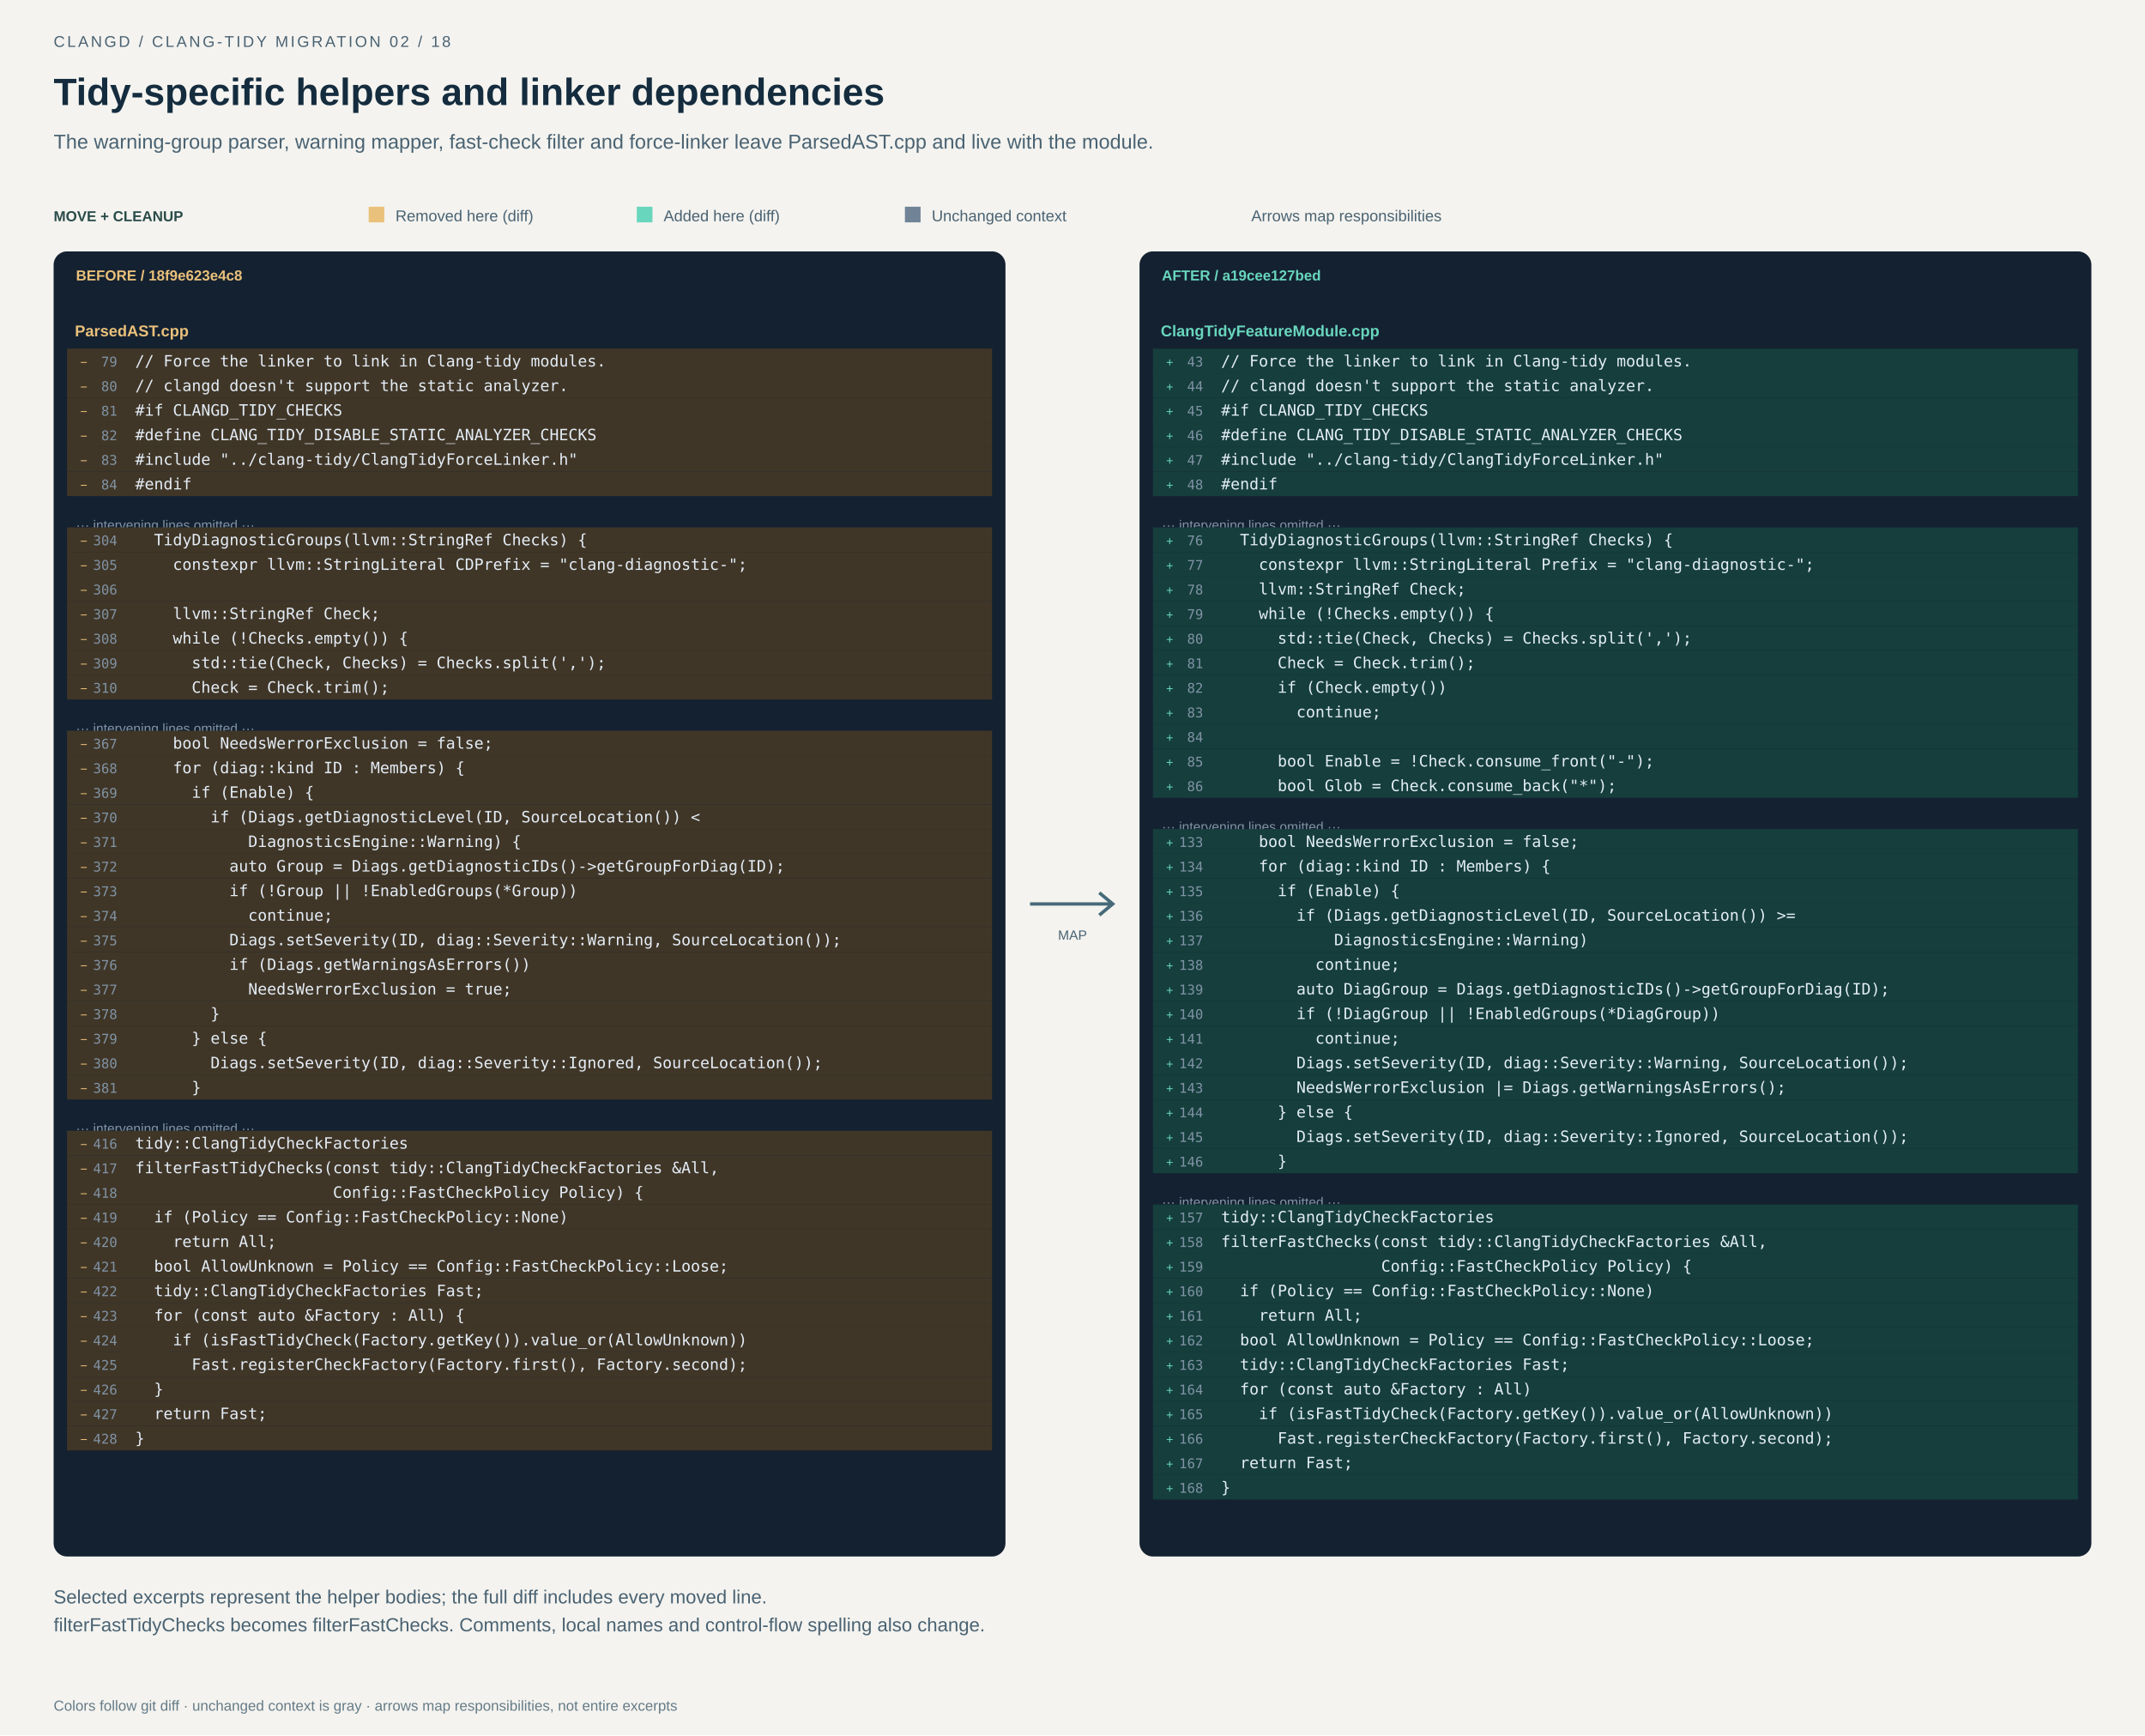
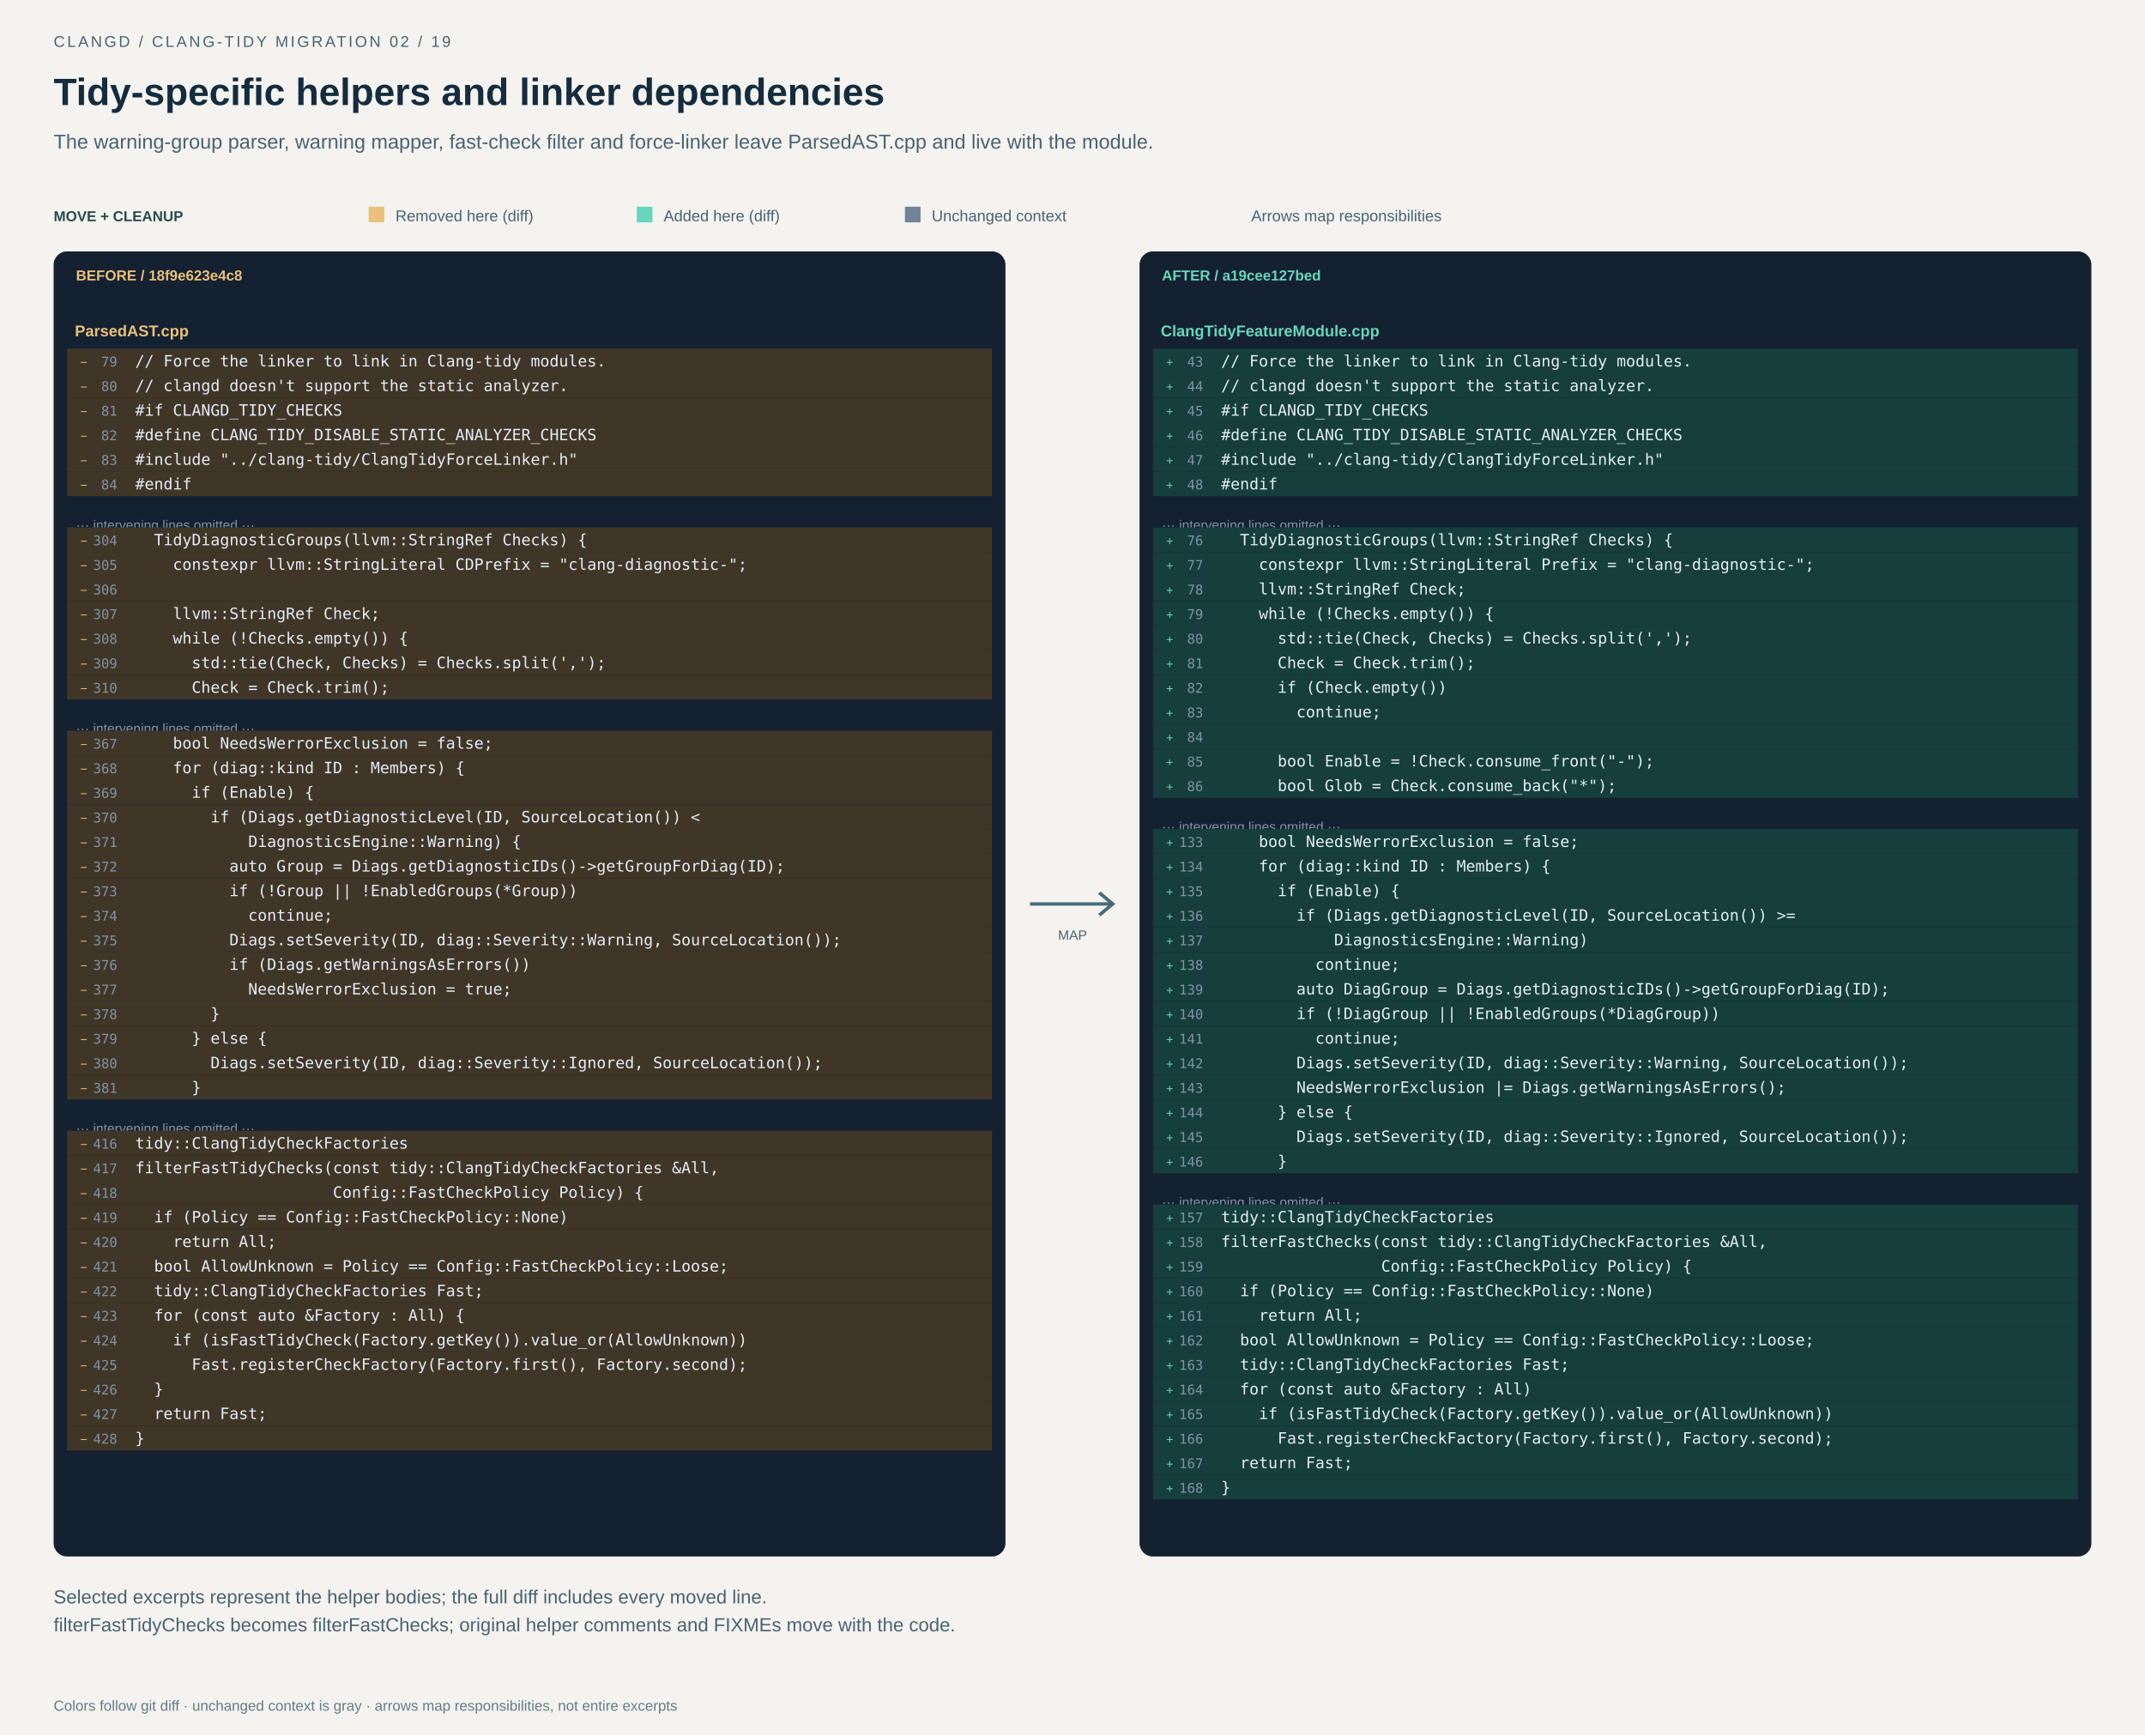
<svg xmlns="http://www.w3.org/2000/svg" width="1920" height="1553" viewBox="0 0 1920 1553">
  <rect width="1920" height="1553" fill="#f4f3ef" />
-   <text x="48" y="42" font-family="Arial,Helvetica,sans-serif" font-size="16" fill="#496272" letter-spacing="2" style="font-size:14px">CLANGD / CLANG-TIDY MIGRATION     02 / 18</text>
+   <text x="48" y="42" font-family="Arial,Helvetica,sans-serif" font-size="16" fill="#496272" letter-spacing="2" style="font-size:14px">CLANGD / CLANG-TIDY MIGRATION     02 / 19</text>
  <text x="48" y="94" font-family="Arial,Helvetica,sans-serif" font-size="16" fill="#496272" font-weight="700" style="fill:#142c3e;font-size:34px">Tidy-specific helpers and linker dependencies</text>
  <text x="48" y="133" font-family="Arial,Helvetica,sans-serif" font-size="16" fill="#496272" style="font-size:18px">The warning-group parser, warning mapper, fast-check filter and force-linker leave ParsedAST.cpp and live with the module.</text>
  <text x="48" y="198" font-family="Arial,Helvetica,sans-serif" font-size="16" fill="#496272" font-weight="700" style="fill:#294b48;font-size:13px">MOVE + CLEANUP</text>
  <rect x="330" y="185" width="14" height="14" fill="#eac17a" />
  <text x="354" y="198" font-family="Arial,Helvetica,sans-serif" font-size="16" fill="#496272" style="font-size:14px">Removed here (diff)</text>
  <rect x="570" y="185" width="14" height="14" fill="#68d6bd" />
  <text x="594" y="198" font-family="Arial,Helvetica,sans-serif" font-size="16" fill="#496272" style="font-size:14px">Added here (diff)</text>
  <rect x="810" y="185" width="14" height="14" fill="#718397" />
  <text x="834" y="198" font-family="Arial,Helvetica,sans-serif" font-size="16" fill="#496272" style="font-size:14px">Unchanged context</text>
  <text x="1120" y="198" font-family="Arial,Helvetica,sans-serif" font-size="16" fill="#496272" style="font-size:14px">Arrows map responsibilities</text>
  <rect x="48" y="225" width="852" height="1168" rx="12" fill="#142131" />
  <text x="68" y="251" font-family="Arial,Helvetica,sans-serif" font-size="16" fill="#496272" style="fill:#eac17a;font-size:13px" font-weight="700">BEFORE / 18f9e623e4c8</text>
  <a href="https://github.com/ArcsinX/llvm-project/blob/18f9e623e4c891ba31ff817c07197707ac9bc593/clang-tools-extra/clangd/ParsedAST.cpp#L79">
    <text x="67" y="301" font-family="Arial,Helvetica,sans-serif" font-size="16" fill="#496272" font-weight="600" style="fill:#eac17a;font-size:14px">ParsedAST.cpp</text>
  </a>
  <rect x="60" y="312" width="828" height="22" fill="#403627" />
  <text x="75" y="328" font-family="Arial,Helvetica,sans-serif" font-size="16" fill="#496272" text-anchor="middle" style="fill:#eac17a;font-size:11px">−</text>
  <text x="105" y="328" text-anchor="end" font-family="Menlo,Consolas,monospace" font-size="12" fill="#8093a5">79</text>
  <text x="121" y="328" xml:space="preserve" font-family="Menlo,Consolas,monospace" font-size="14" fill="#e4edf7">// Force the linker to link in Clang-tidy modules.</text>
  <rect x="60" y="334" width="828" height="22" fill="#403627" />
  <text x="75" y="350" font-family="Arial,Helvetica,sans-serif" font-size="16" fill="#496272" text-anchor="middle" style="fill:#eac17a;font-size:11px">−</text>
  <text x="105" y="350" text-anchor="end" font-family="Menlo,Consolas,monospace" font-size="12" fill="#8093a5">80</text>
  <text x="121" y="350" xml:space="preserve" font-family="Menlo,Consolas,monospace" font-size="14" fill="#e4edf7">// clangd doesn't support the static analyzer.</text>
  <rect x="60" y="356" width="828" height="22" fill="#403627" />
  <text x="75" y="372" font-family="Arial,Helvetica,sans-serif" font-size="16" fill="#496272" text-anchor="middle" style="fill:#eac17a;font-size:11px">−</text>
  <text x="105" y="372" text-anchor="end" font-family="Menlo,Consolas,monospace" font-size="12" fill="#8093a5">81</text>
  <text x="121" y="372" xml:space="preserve" font-family="Menlo,Consolas,monospace" font-size="14" fill="#e4edf7">#if CLANGD_TIDY_CHECKS</text>
  <rect x="60" y="378" width="828" height="22" fill="#403627" />
  <text x="75" y="394" font-family="Arial,Helvetica,sans-serif" font-size="16" fill="#496272" text-anchor="middle" style="fill:#eac17a;font-size:11px">−</text>
  <text x="105" y="394" text-anchor="end" font-family="Menlo,Consolas,monospace" font-size="12" fill="#8093a5">82</text>
  <text x="121" y="394" xml:space="preserve" font-family="Menlo,Consolas,monospace" font-size="14" fill="#e4edf7">#define CLANG_TIDY_DISABLE_STATIC_ANALYZER_CHECKS</text>
  <rect x="60" y="400" width="828" height="22" fill="#403627" />
  <text x="75" y="416" font-family="Arial,Helvetica,sans-serif" font-size="16" fill="#496272" text-anchor="middle" style="fill:#eac17a;font-size:11px">−</text>
  <text x="105" y="416" text-anchor="end" font-family="Menlo,Consolas,monospace" font-size="12" fill="#8093a5">83</text>
  <text x="121" y="416" xml:space="preserve" font-family="Menlo,Consolas,monospace" font-size="14" fill="#e4edf7">#include "../clang-tidy/ClangTidyForceLinker.h"</text>
  <rect x="60" y="422" width="828" height="22" fill="#403627" />
  <text x="75" y="438" font-family="Arial,Helvetica,sans-serif" font-size="16" fill="#496272" text-anchor="middle" style="fill:#eac17a;font-size:11px">−</text>
  <text x="105" y="438" text-anchor="end" font-family="Menlo,Consolas,monospace" font-size="12" fill="#8093a5">84</text>
  <text x="121" y="438" xml:space="preserve" font-family="Menlo,Consolas,monospace" font-size="14" fill="#e4edf7">#endif</text>
  <text x="68" y="474" font-family="Arial,Helvetica,sans-serif" font-size="16" fill="#496272" style="fill:#8093a5;font-size:12px">··· intervening lines omitted ···</text>
  <rect x="60" y="472" width="828" height="22" fill="#403627" />
  <text x="75" y="488" font-family="Arial,Helvetica,sans-serif" font-size="16" fill="#496272" text-anchor="middle" style="fill:#eac17a;font-size:11px">−</text>
  <text x="105" y="488" text-anchor="end" font-family="Menlo,Consolas,monospace" font-size="12" fill="#8093a5">304</text>
  <text x="121" y="488" xml:space="preserve" font-family="Menlo,Consolas,monospace" font-size="14" fill="#e4edf7">  TidyDiagnosticGroups(llvm::StringRef Checks) {</text>
  <rect x="60" y="494" width="828" height="22" fill="#403627" />
  <text x="75" y="510" font-family="Arial,Helvetica,sans-serif" font-size="16" fill="#496272" text-anchor="middle" style="fill:#eac17a;font-size:11px">−</text>
  <text x="105" y="510" text-anchor="end" font-family="Menlo,Consolas,monospace" font-size="12" fill="#8093a5">305</text>
  <text x="121" y="510" xml:space="preserve" font-family="Menlo,Consolas,monospace" font-size="14" fill="#e4edf7">    constexpr llvm::StringLiteral CDPrefix = "clang-diagnostic-";</text>
  <rect x="60" y="516" width="828" height="22" fill="#403627" />
  <text x="75" y="532" font-family="Arial,Helvetica,sans-serif" font-size="16" fill="#496272" text-anchor="middle" style="fill:#eac17a;font-size:11px">−</text>
  <text x="105" y="532" text-anchor="end" font-family="Menlo,Consolas,monospace" font-size="12" fill="#8093a5">306</text>
  <text x="121" y="532" xml:space="preserve" font-family="Menlo,Consolas,monospace" font-size="14" fill="#e4edf7" />
  <rect x="60" y="538" width="828" height="22" fill="#403627" />
  <text x="75" y="554" font-family="Arial,Helvetica,sans-serif" font-size="16" fill="#496272" text-anchor="middle" style="fill:#eac17a;font-size:11px">−</text>
  <text x="105" y="554" text-anchor="end" font-family="Menlo,Consolas,monospace" font-size="12" fill="#8093a5">307</text>
  <text x="121" y="554" xml:space="preserve" font-family="Menlo,Consolas,monospace" font-size="14" fill="#e4edf7">    llvm::StringRef Check;</text>
  <rect x="60" y="560" width="828" height="22" fill="#403627" />
  <text x="75" y="576" font-family="Arial,Helvetica,sans-serif" font-size="16" fill="#496272" text-anchor="middle" style="fill:#eac17a;font-size:11px">−</text>
  <text x="105" y="576" text-anchor="end" font-family="Menlo,Consolas,monospace" font-size="12" fill="#8093a5">308</text>
  <text x="121" y="576" xml:space="preserve" font-family="Menlo,Consolas,monospace" font-size="14" fill="#e4edf7">    while (!Checks.empty()) {</text>
  <rect x="60" y="582" width="828" height="22" fill="#403627" />
  <text x="75" y="598" font-family="Arial,Helvetica,sans-serif" font-size="16" fill="#496272" text-anchor="middle" style="fill:#eac17a;font-size:11px">−</text>
  <text x="105" y="598" text-anchor="end" font-family="Menlo,Consolas,monospace" font-size="12" fill="#8093a5">309</text>
  <text x="121" y="598" xml:space="preserve" font-family="Menlo,Consolas,monospace" font-size="14" fill="#e4edf7">      std::tie(Check, Checks) = Checks.split(',');</text>
  <rect x="60" y="604" width="828" height="22" fill="#403627" />
  <text x="75" y="620" font-family="Arial,Helvetica,sans-serif" font-size="16" fill="#496272" text-anchor="middle" style="fill:#eac17a;font-size:11px">−</text>
  <text x="105" y="620" text-anchor="end" font-family="Menlo,Consolas,monospace" font-size="12" fill="#8093a5">310</text>
  <text x="121" y="620" xml:space="preserve" font-family="Menlo,Consolas,monospace" font-size="14" fill="#e4edf7">      Check = Check.trim();</text>
  <text x="68" y="656" font-family="Arial,Helvetica,sans-serif" font-size="16" fill="#496272" style="fill:#8093a5;font-size:12px">··· intervening lines omitted ···</text>
  <rect x="60" y="654" width="828" height="22" fill="#403627" />
  <text x="75" y="670" font-family="Arial,Helvetica,sans-serif" font-size="16" fill="#496272" text-anchor="middle" style="fill:#eac17a;font-size:11px">−</text>
  <text x="105" y="670" text-anchor="end" font-family="Menlo,Consolas,monospace" font-size="12" fill="#8093a5">367</text>
  <text x="121" y="670" xml:space="preserve" font-family="Menlo,Consolas,monospace" font-size="14" fill="#e4edf7">    bool NeedsWerrorExclusion = false;</text>
  <rect x="60" y="676" width="828" height="22" fill="#403627" />
  <text x="75" y="692" font-family="Arial,Helvetica,sans-serif" font-size="16" fill="#496272" text-anchor="middle" style="fill:#eac17a;font-size:11px">−</text>
  <text x="105" y="692" text-anchor="end" font-family="Menlo,Consolas,monospace" font-size="12" fill="#8093a5">368</text>
  <text x="121" y="692" xml:space="preserve" font-family="Menlo,Consolas,monospace" font-size="14" fill="#e4edf7">    for (diag::kind ID : Members) {</text>
  <rect x="60" y="698" width="828" height="22" fill="#403627" />
  <text x="75" y="714" font-family="Arial,Helvetica,sans-serif" font-size="16" fill="#496272" text-anchor="middle" style="fill:#eac17a;font-size:11px">−</text>
  <text x="105" y="714" text-anchor="end" font-family="Menlo,Consolas,monospace" font-size="12" fill="#8093a5">369</text>
  <text x="121" y="714" xml:space="preserve" font-family="Menlo,Consolas,monospace" font-size="14" fill="#e4edf7">      if (Enable) {</text>
  <rect x="60" y="720" width="828" height="22" fill="#403627" />
  <text x="75" y="736" font-family="Arial,Helvetica,sans-serif" font-size="16" fill="#496272" text-anchor="middle" style="fill:#eac17a;font-size:11px">−</text>
  <text x="105" y="736" text-anchor="end" font-family="Menlo,Consolas,monospace" font-size="12" fill="#8093a5">370</text>
  <text x="121" y="736" xml:space="preserve" font-family="Menlo,Consolas,monospace" font-size="14" fill="#e4edf7">        if (Diags.getDiagnosticLevel(ID, SourceLocation()) &lt;</text>
  <rect x="60" y="742" width="828" height="22" fill="#403627" />
  <text x="75" y="758" font-family="Arial,Helvetica,sans-serif" font-size="16" fill="#496272" text-anchor="middle" style="fill:#eac17a;font-size:11px">−</text>
  <text x="105" y="758" text-anchor="end" font-family="Menlo,Consolas,monospace" font-size="12" fill="#8093a5">371</text>
  <text x="121" y="758" xml:space="preserve" font-family="Menlo,Consolas,monospace" font-size="14" fill="#e4edf7">            DiagnosticsEngine::Warning) {</text>
  <rect x="60" y="764" width="828" height="22" fill="#403627" />
  <text x="75" y="780" font-family="Arial,Helvetica,sans-serif" font-size="16" fill="#496272" text-anchor="middle" style="fill:#eac17a;font-size:11px">−</text>
  <text x="105" y="780" text-anchor="end" font-family="Menlo,Consolas,monospace" font-size="12" fill="#8093a5">372</text>
  <text x="121" y="780" xml:space="preserve" font-family="Menlo,Consolas,monospace" font-size="14" fill="#e4edf7">          auto Group = Diags.getDiagnosticIDs()-&gt;getGroupForDiag(ID);</text>
  <rect x="60" y="786" width="828" height="22" fill="#403627" />
  <text x="75" y="802" font-family="Arial,Helvetica,sans-serif" font-size="16" fill="#496272" text-anchor="middle" style="fill:#eac17a;font-size:11px">−</text>
  <text x="105" y="802" text-anchor="end" font-family="Menlo,Consolas,monospace" font-size="12" fill="#8093a5">373</text>
  <text x="121" y="802" xml:space="preserve" font-family="Menlo,Consolas,monospace" font-size="14" fill="#e4edf7">          if (!Group || !EnabledGroups(*Group))</text>
  <rect x="60" y="808" width="828" height="22" fill="#403627" />
  <text x="75" y="824" font-family="Arial,Helvetica,sans-serif" font-size="16" fill="#496272" text-anchor="middle" style="fill:#eac17a;font-size:11px">−</text>
  <text x="105" y="824" text-anchor="end" font-family="Menlo,Consolas,monospace" font-size="12" fill="#8093a5">374</text>
  <text x="121" y="824" xml:space="preserve" font-family="Menlo,Consolas,monospace" font-size="14" fill="#e4edf7">            continue;</text>
  <rect x="60" y="830" width="828" height="22" fill="#403627" />
  <text x="75" y="846" font-family="Arial,Helvetica,sans-serif" font-size="16" fill="#496272" text-anchor="middle" style="fill:#eac17a;font-size:11px">−</text>
  <text x="105" y="846" text-anchor="end" font-family="Menlo,Consolas,monospace" font-size="12" fill="#8093a5">375</text>
  <text x="121" y="846" xml:space="preserve" font-family="Menlo,Consolas,monospace" font-size="14" fill="#e4edf7">          Diags.setSeverity(ID, diag::Severity::Warning, SourceLocation());</text>
  <rect x="60" y="852" width="828" height="22" fill="#403627" />
  <text x="75" y="868" font-family="Arial,Helvetica,sans-serif" font-size="16" fill="#496272" text-anchor="middle" style="fill:#eac17a;font-size:11px">−</text>
  <text x="105" y="868" text-anchor="end" font-family="Menlo,Consolas,monospace" font-size="12" fill="#8093a5">376</text>
  <text x="121" y="868" xml:space="preserve" font-family="Menlo,Consolas,monospace" font-size="14" fill="#e4edf7">          if (Diags.getWarningsAsErrors())</text>
  <rect x="60" y="874" width="828" height="22" fill="#403627" />
  <text x="75" y="890" font-family="Arial,Helvetica,sans-serif" font-size="16" fill="#496272" text-anchor="middle" style="fill:#eac17a;font-size:11px">−</text>
  <text x="105" y="890" text-anchor="end" font-family="Menlo,Consolas,monospace" font-size="12" fill="#8093a5">377</text>
  <text x="121" y="890" xml:space="preserve" font-family="Menlo,Consolas,monospace" font-size="14" fill="#e4edf7">            NeedsWerrorExclusion = true;</text>
  <rect x="60" y="896" width="828" height="22" fill="#403627" />
  <text x="75" y="912" font-family="Arial,Helvetica,sans-serif" font-size="16" fill="#496272" text-anchor="middle" style="fill:#eac17a;font-size:11px">−</text>
  <text x="105" y="912" text-anchor="end" font-family="Menlo,Consolas,monospace" font-size="12" fill="#8093a5">378</text>
  <text x="121" y="912" xml:space="preserve" font-family="Menlo,Consolas,monospace" font-size="14" fill="#e4edf7">        }</text>
  <rect x="60" y="918" width="828" height="22" fill="#403627" />
  <text x="75" y="934" font-family="Arial,Helvetica,sans-serif" font-size="16" fill="#496272" text-anchor="middle" style="fill:#eac17a;font-size:11px">−</text>
  <text x="105" y="934" text-anchor="end" font-family="Menlo,Consolas,monospace" font-size="12" fill="#8093a5">379</text>
  <text x="121" y="934" xml:space="preserve" font-family="Menlo,Consolas,monospace" font-size="14" fill="#e4edf7">      } else {</text>
  <rect x="60" y="940" width="828" height="22" fill="#403627" />
  <text x="75" y="956" font-family="Arial,Helvetica,sans-serif" font-size="16" fill="#496272" text-anchor="middle" style="fill:#eac17a;font-size:11px">−</text>
  <text x="105" y="956" text-anchor="end" font-family="Menlo,Consolas,monospace" font-size="12" fill="#8093a5">380</text>
  <text x="121" y="956" xml:space="preserve" font-family="Menlo,Consolas,monospace" font-size="14" fill="#e4edf7">        Diags.setSeverity(ID, diag::Severity::Ignored, SourceLocation());</text>
  <rect x="60" y="962" width="828" height="22" fill="#403627" />
  <text x="75" y="978" font-family="Arial,Helvetica,sans-serif" font-size="16" fill="#496272" text-anchor="middle" style="fill:#eac17a;font-size:11px">−</text>
  <text x="105" y="978" text-anchor="end" font-family="Menlo,Consolas,monospace" font-size="12" fill="#8093a5">381</text>
  <text x="121" y="978" xml:space="preserve" font-family="Menlo,Consolas,monospace" font-size="14" fill="#e4edf7">      }</text>
  <text x="68" y="1014" font-family="Arial,Helvetica,sans-serif" font-size="16" fill="#496272" style="fill:#8093a5;font-size:12px">··· intervening lines omitted ···</text>
  <rect x="60" y="1012" width="828" height="22" fill="#403627" />
  <text x="75" y="1028" font-family="Arial,Helvetica,sans-serif" font-size="16" fill="#496272" text-anchor="middle" style="fill:#eac17a;font-size:11px">−</text>
  <text x="105" y="1028" text-anchor="end" font-family="Menlo,Consolas,monospace" font-size="12" fill="#8093a5">416</text>
  <text x="121" y="1028" xml:space="preserve" font-family="Menlo,Consolas,monospace" font-size="14" fill="#e4edf7">tidy::ClangTidyCheckFactories</text>
  <rect x="60" y="1034" width="828" height="22" fill="#403627" />
  <text x="75" y="1050" font-family="Arial,Helvetica,sans-serif" font-size="16" fill="#496272" text-anchor="middle" style="fill:#eac17a;font-size:11px">−</text>
  <text x="105" y="1050" text-anchor="end" font-family="Menlo,Consolas,monospace" font-size="12" fill="#8093a5">417</text>
  <text x="121" y="1050" xml:space="preserve" font-family="Menlo,Consolas,monospace" font-size="14" fill="#e4edf7">filterFastTidyChecks(const tidy::ClangTidyCheckFactories &amp;All,</text>
  <rect x="60" y="1056" width="828" height="22" fill="#403627" />
  <text x="75" y="1072" font-family="Arial,Helvetica,sans-serif" font-size="16" fill="#496272" text-anchor="middle" style="fill:#eac17a;font-size:11px">−</text>
  <text x="105" y="1072" text-anchor="end" font-family="Menlo,Consolas,monospace" font-size="12" fill="#8093a5">418</text>
  <text x="121" y="1072" xml:space="preserve" font-family="Menlo,Consolas,monospace" font-size="14" fill="#e4edf7">                     Config::FastCheckPolicy Policy) {</text>
  <rect x="60" y="1078" width="828" height="22" fill="#403627" />
  <text x="75" y="1094" font-family="Arial,Helvetica,sans-serif" font-size="16" fill="#496272" text-anchor="middle" style="fill:#eac17a;font-size:11px">−</text>
  <text x="105" y="1094" text-anchor="end" font-family="Menlo,Consolas,monospace" font-size="12" fill="#8093a5">419</text>
  <text x="121" y="1094" xml:space="preserve" font-family="Menlo,Consolas,monospace" font-size="14" fill="#e4edf7">  if (Policy == Config::FastCheckPolicy::None)</text>
  <rect x="60" y="1100" width="828" height="22" fill="#403627" />
  <text x="75" y="1116" font-family="Arial,Helvetica,sans-serif" font-size="16" fill="#496272" text-anchor="middle" style="fill:#eac17a;font-size:11px">−</text>
  <text x="105" y="1116" text-anchor="end" font-family="Menlo,Consolas,monospace" font-size="12" fill="#8093a5">420</text>
  <text x="121" y="1116" xml:space="preserve" font-family="Menlo,Consolas,monospace" font-size="14" fill="#e4edf7">    return All;</text>
  <rect x="60" y="1122" width="828" height="22" fill="#403627" />
  <text x="75" y="1138" font-family="Arial,Helvetica,sans-serif" font-size="16" fill="#496272" text-anchor="middle" style="fill:#eac17a;font-size:11px">−</text>
  <text x="105" y="1138" text-anchor="end" font-family="Menlo,Consolas,monospace" font-size="12" fill="#8093a5">421</text>
  <text x="121" y="1138" xml:space="preserve" font-family="Menlo,Consolas,monospace" font-size="14" fill="#e4edf7">  bool AllowUnknown = Policy == Config::FastCheckPolicy::Loose;</text>
  <rect x="60" y="1144" width="828" height="22" fill="#403627" />
  <text x="75" y="1160" font-family="Arial,Helvetica,sans-serif" font-size="16" fill="#496272" text-anchor="middle" style="fill:#eac17a;font-size:11px">−</text>
  <text x="105" y="1160" text-anchor="end" font-family="Menlo,Consolas,monospace" font-size="12" fill="#8093a5">422</text>
  <text x="121" y="1160" xml:space="preserve" font-family="Menlo,Consolas,monospace" font-size="14" fill="#e4edf7">  tidy::ClangTidyCheckFactories Fast;</text>
  <rect x="60" y="1166" width="828" height="22" fill="#403627" />
  <text x="75" y="1182" font-family="Arial,Helvetica,sans-serif" font-size="16" fill="#496272" text-anchor="middle" style="fill:#eac17a;font-size:11px">−</text>
  <text x="105" y="1182" text-anchor="end" font-family="Menlo,Consolas,monospace" font-size="12" fill="#8093a5">423</text>
  <text x="121" y="1182" xml:space="preserve" font-family="Menlo,Consolas,monospace" font-size="14" fill="#e4edf7">  for (const auto &amp;Factory : All) {</text>
  <rect x="60" y="1188" width="828" height="22" fill="#403627" />
  <text x="75" y="1204" font-family="Arial,Helvetica,sans-serif" font-size="16" fill="#496272" text-anchor="middle" style="fill:#eac17a;font-size:11px">−</text>
  <text x="105" y="1204" text-anchor="end" font-family="Menlo,Consolas,monospace" font-size="12" fill="#8093a5">424</text>
  <text x="121" y="1204" xml:space="preserve" font-family="Menlo,Consolas,monospace" font-size="14" fill="#e4edf7">    if (isFastTidyCheck(Factory.getKey()).value_or(AllowUnknown))</text>
  <rect x="60" y="1210" width="828" height="22" fill="#403627" />
  <text x="75" y="1226" font-family="Arial,Helvetica,sans-serif" font-size="16" fill="#496272" text-anchor="middle" style="fill:#eac17a;font-size:11px">−</text>
  <text x="105" y="1226" text-anchor="end" font-family="Menlo,Consolas,monospace" font-size="12" fill="#8093a5">425</text>
  <text x="121" y="1226" xml:space="preserve" font-family="Menlo,Consolas,monospace" font-size="14" fill="#e4edf7">      Fast.registerCheckFactory(Factory.first(), Factory.second);</text>
  <rect x="60" y="1232" width="828" height="22" fill="#403627" />
  <text x="75" y="1248" font-family="Arial,Helvetica,sans-serif" font-size="16" fill="#496272" text-anchor="middle" style="fill:#eac17a;font-size:11px">−</text>
  <text x="105" y="1248" text-anchor="end" font-family="Menlo,Consolas,monospace" font-size="12" fill="#8093a5">426</text>
  <text x="121" y="1248" xml:space="preserve" font-family="Menlo,Consolas,monospace" font-size="14" fill="#e4edf7">  }</text>
  <rect x="60" y="1254" width="828" height="22" fill="#403627" />
  <text x="75" y="1270" font-family="Arial,Helvetica,sans-serif" font-size="16" fill="#496272" text-anchor="middle" style="fill:#eac17a;font-size:11px">−</text>
  <text x="105" y="1270" text-anchor="end" font-family="Menlo,Consolas,monospace" font-size="12" fill="#8093a5">427</text>
  <text x="121" y="1270" xml:space="preserve" font-family="Menlo,Consolas,monospace" font-size="14" fill="#e4edf7">  return Fast;</text>
  <rect x="60" y="1276" width="828" height="22" fill="#403627" />
  <text x="75" y="1292" font-family="Arial,Helvetica,sans-serif" font-size="16" fill="#496272" text-anchor="middle" style="fill:#eac17a;font-size:11px">−</text>
  <text x="105" y="1292" text-anchor="end" font-family="Menlo,Consolas,monospace" font-size="12" fill="#8093a5">428</text>
  <text x="121" y="1292" xml:space="preserve" font-family="Menlo,Consolas,monospace" font-size="14" fill="#e4edf7">}</text>
  <rect x="1020" y="225" width="852" height="1168" rx="12" fill="#142131" />
  <text x="1040" y="251" font-family="Arial,Helvetica,sans-serif" font-size="16" fill="#496272" style="fill:#68d6bd;font-size:13px" font-weight="700">AFTER / a19cee127bed</text>
  <a href="https://github.com/ArcsinX/llvm-project/blob/a19cee127beda88aa79dd0e7d18eb395a6eb4da7/clang-tools-extra/clangd/ClangTidyFeatureModule.cpp#L43">
    <text x="1039" y="301" font-family="Arial,Helvetica,sans-serif" font-size="16" fill="#496272" font-weight="600" style="fill:#68d6bd;font-size:14px">ClangTidyFeatureModule.cpp</text>
  </a>
  <rect x="1032" y="312" width="828" height="22" fill="#153e3c" />
  <text x="1047" y="328" font-family="Arial,Helvetica,sans-serif" font-size="16" fill="#496272" text-anchor="middle" style="fill:#68d6bd;font-size:11px">+</text>
  <text x="1077" y="328" text-anchor="end" font-family="Menlo,Consolas,monospace" font-size="12" fill="#8093a5">43</text>
  <text x="1093" y="328" xml:space="preserve" font-family="Menlo,Consolas,monospace" font-size="14" fill="#e4edf7">// Force the linker to link in Clang-tidy modules.</text>
  <rect x="1032" y="334" width="828" height="22" fill="#153e3c" />
  <text x="1047" y="350" font-family="Arial,Helvetica,sans-serif" font-size="16" fill="#496272" text-anchor="middle" style="fill:#68d6bd;font-size:11px">+</text>
  <text x="1077" y="350" text-anchor="end" font-family="Menlo,Consolas,monospace" font-size="12" fill="#8093a5">44</text>
  <text x="1093" y="350" xml:space="preserve" font-family="Menlo,Consolas,monospace" font-size="14" fill="#e4edf7">// clangd doesn't support the static analyzer.</text>
  <rect x="1032" y="356" width="828" height="22" fill="#153e3c" />
  <text x="1047" y="372" font-family="Arial,Helvetica,sans-serif" font-size="16" fill="#496272" text-anchor="middle" style="fill:#68d6bd;font-size:11px">+</text>
  <text x="1077" y="372" text-anchor="end" font-family="Menlo,Consolas,monospace" font-size="12" fill="#8093a5">45</text>
  <text x="1093" y="372" xml:space="preserve" font-family="Menlo,Consolas,monospace" font-size="14" fill="#e4edf7">#if CLANGD_TIDY_CHECKS</text>
  <rect x="1032" y="378" width="828" height="22" fill="#153e3c" />
  <text x="1047" y="394" font-family="Arial,Helvetica,sans-serif" font-size="16" fill="#496272" text-anchor="middle" style="fill:#68d6bd;font-size:11px">+</text>
  <text x="1077" y="394" text-anchor="end" font-family="Menlo,Consolas,monospace" font-size="12" fill="#8093a5">46</text>
  <text x="1093" y="394" xml:space="preserve" font-family="Menlo,Consolas,monospace" font-size="14" fill="#e4edf7">#define CLANG_TIDY_DISABLE_STATIC_ANALYZER_CHECKS</text>
  <rect x="1032" y="400" width="828" height="22" fill="#153e3c" />
  <text x="1047" y="416" font-family="Arial,Helvetica,sans-serif" font-size="16" fill="#496272" text-anchor="middle" style="fill:#68d6bd;font-size:11px">+</text>
  <text x="1077" y="416" text-anchor="end" font-family="Menlo,Consolas,monospace" font-size="12" fill="#8093a5">47</text>
  <text x="1093" y="416" xml:space="preserve" font-family="Menlo,Consolas,monospace" font-size="14" fill="#e4edf7">#include "../clang-tidy/ClangTidyForceLinker.h"</text>
  <rect x="1032" y="422" width="828" height="22" fill="#153e3c" />
  <text x="1047" y="438" font-family="Arial,Helvetica,sans-serif" font-size="16" fill="#496272" text-anchor="middle" style="fill:#68d6bd;font-size:11px">+</text>
  <text x="1077" y="438" text-anchor="end" font-family="Menlo,Consolas,monospace" font-size="12" fill="#8093a5">48</text>
  <text x="1093" y="438" xml:space="preserve" font-family="Menlo,Consolas,monospace" font-size="14" fill="#e4edf7">#endif</text>
  <text x="1040" y="474" font-family="Arial,Helvetica,sans-serif" font-size="16" fill="#496272" style="fill:#8093a5;font-size:12px">··· intervening lines omitted ···</text>
  <rect x="1032" y="472" width="828" height="22" fill="#153e3c" />
  <text x="1047" y="488" font-family="Arial,Helvetica,sans-serif" font-size="16" fill="#496272" text-anchor="middle" style="fill:#68d6bd;font-size:11px">+</text>
  <text x="1077" y="488" text-anchor="end" font-family="Menlo,Consolas,monospace" font-size="12" fill="#8093a5">76</text>
  <text x="1093" y="488" xml:space="preserve" font-family="Menlo,Consolas,monospace" font-size="14" fill="#e4edf7">  TidyDiagnosticGroups(llvm::StringRef Checks) {</text>
  <rect x="1032" y="494" width="828" height="22" fill="#153e3c" />
  <text x="1047" y="510" font-family="Arial,Helvetica,sans-serif" font-size="16" fill="#496272" text-anchor="middle" style="fill:#68d6bd;font-size:11px">+</text>
  <text x="1077" y="510" text-anchor="end" font-family="Menlo,Consolas,monospace" font-size="12" fill="#8093a5">77</text>
  <text x="1093" y="510" xml:space="preserve" font-family="Menlo,Consolas,monospace" font-size="14" fill="#e4edf7">    constexpr llvm::StringLiteral Prefix = "clang-diagnostic-";</text>
  <rect x="1032" y="516" width="828" height="22" fill="#153e3c" />
  <text x="1047" y="532" font-family="Arial,Helvetica,sans-serif" font-size="16" fill="#496272" text-anchor="middle" style="fill:#68d6bd;font-size:11px">+</text>
  <text x="1077" y="532" text-anchor="end" font-family="Menlo,Consolas,monospace" font-size="12" fill="#8093a5">78</text>
  <text x="1093" y="532" xml:space="preserve" font-family="Menlo,Consolas,monospace" font-size="14" fill="#e4edf7">    llvm::StringRef Check;</text>
  <rect x="1032" y="538" width="828" height="22" fill="#153e3c" />
  <text x="1047" y="554" font-family="Arial,Helvetica,sans-serif" font-size="16" fill="#496272" text-anchor="middle" style="fill:#68d6bd;font-size:11px">+</text>
  <text x="1077" y="554" text-anchor="end" font-family="Menlo,Consolas,monospace" font-size="12" fill="#8093a5">79</text>
  <text x="1093" y="554" xml:space="preserve" font-family="Menlo,Consolas,monospace" font-size="14" fill="#e4edf7">    while (!Checks.empty()) {</text>
  <rect x="1032" y="560" width="828" height="22" fill="#153e3c" />
  <text x="1047" y="576" font-family="Arial,Helvetica,sans-serif" font-size="16" fill="#496272" text-anchor="middle" style="fill:#68d6bd;font-size:11px">+</text>
  <text x="1077" y="576" text-anchor="end" font-family="Menlo,Consolas,monospace" font-size="12" fill="#8093a5">80</text>
  <text x="1093" y="576" xml:space="preserve" font-family="Menlo,Consolas,monospace" font-size="14" fill="#e4edf7">      std::tie(Check, Checks) = Checks.split(',');</text>
  <rect x="1032" y="582" width="828" height="22" fill="#153e3c" />
  <text x="1047" y="598" font-family="Arial,Helvetica,sans-serif" font-size="16" fill="#496272" text-anchor="middle" style="fill:#68d6bd;font-size:11px">+</text>
  <text x="1077" y="598" text-anchor="end" font-family="Menlo,Consolas,monospace" font-size="12" fill="#8093a5">81</text>
  <text x="1093" y="598" xml:space="preserve" font-family="Menlo,Consolas,monospace" font-size="14" fill="#e4edf7">      Check = Check.trim();</text>
  <rect x="1032" y="604" width="828" height="22" fill="#153e3c" />
  <text x="1047" y="620" font-family="Arial,Helvetica,sans-serif" font-size="16" fill="#496272" text-anchor="middle" style="fill:#68d6bd;font-size:11px">+</text>
  <text x="1077" y="620" text-anchor="end" font-family="Menlo,Consolas,monospace" font-size="12" fill="#8093a5">82</text>
  <text x="1093" y="620" xml:space="preserve" font-family="Menlo,Consolas,monospace" font-size="14" fill="#e4edf7">      if (Check.empty())</text>
  <rect x="1032" y="626" width="828" height="22" fill="#153e3c" />
  <text x="1047" y="642" font-family="Arial,Helvetica,sans-serif" font-size="16" fill="#496272" text-anchor="middle" style="fill:#68d6bd;font-size:11px">+</text>
  <text x="1077" y="642" text-anchor="end" font-family="Menlo,Consolas,monospace" font-size="12" fill="#8093a5">83</text>
  <text x="1093" y="642" xml:space="preserve" font-family="Menlo,Consolas,monospace" font-size="14" fill="#e4edf7">        continue;</text>
  <rect x="1032" y="648" width="828" height="22" fill="#153e3c" />
  <text x="1047" y="664" font-family="Arial,Helvetica,sans-serif" font-size="16" fill="#496272" text-anchor="middle" style="fill:#68d6bd;font-size:11px">+</text>
  <text x="1077" y="664" text-anchor="end" font-family="Menlo,Consolas,monospace" font-size="12" fill="#8093a5">84</text>
  <text x="1093" y="664" xml:space="preserve" font-family="Menlo,Consolas,monospace" font-size="14" fill="#e4edf7" />
  <rect x="1032" y="670" width="828" height="22" fill="#153e3c" />
  <text x="1047" y="686" font-family="Arial,Helvetica,sans-serif" font-size="16" fill="#496272" text-anchor="middle" style="fill:#68d6bd;font-size:11px">+</text>
  <text x="1077" y="686" text-anchor="end" font-family="Menlo,Consolas,monospace" font-size="12" fill="#8093a5">85</text>
  <text x="1093" y="686" xml:space="preserve" font-family="Menlo,Consolas,monospace" font-size="14" fill="#e4edf7">      bool Enable = !Check.consume_front("-");</text>
  <rect x="1032" y="692" width="828" height="22" fill="#153e3c" />
  <text x="1047" y="708" font-family="Arial,Helvetica,sans-serif" font-size="16" fill="#496272" text-anchor="middle" style="fill:#68d6bd;font-size:11px">+</text>
  <text x="1077" y="708" text-anchor="end" font-family="Menlo,Consolas,monospace" font-size="12" fill="#8093a5">86</text>
  <text x="1093" y="708" xml:space="preserve" font-family="Menlo,Consolas,monospace" font-size="14" fill="#e4edf7">      bool Glob = Check.consume_back("*");</text>
  <text x="1040" y="744" font-family="Arial,Helvetica,sans-serif" font-size="16" fill="#496272" style="fill:#8093a5;font-size:12px">··· intervening lines omitted ···</text>
  <rect x="1032" y="742" width="828" height="22" fill="#153e3c" />
  <text x="1047" y="758" font-family="Arial,Helvetica,sans-serif" font-size="16" fill="#496272" text-anchor="middle" style="fill:#68d6bd;font-size:11px">+</text>
  <text x="1077" y="758" text-anchor="end" font-family="Menlo,Consolas,monospace" font-size="12" fill="#8093a5">133</text>
  <text x="1093" y="758" xml:space="preserve" font-family="Menlo,Consolas,monospace" font-size="14" fill="#e4edf7">    bool NeedsWerrorExclusion = false;</text>
  <rect x="1032" y="764" width="828" height="22" fill="#153e3c" />
  <text x="1047" y="780" font-family="Arial,Helvetica,sans-serif" font-size="16" fill="#496272" text-anchor="middle" style="fill:#68d6bd;font-size:11px">+</text>
  <text x="1077" y="780" text-anchor="end" font-family="Menlo,Consolas,monospace" font-size="12" fill="#8093a5">134</text>
  <text x="1093" y="780" xml:space="preserve" font-family="Menlo,Consolas,monospace" font-size="14" fill="#e4edf7">    for (diag::kind ID : Members) {</text>
  <rect x="1032" y="786" width="828" height="22" fill="#153e3c" />
  <text x="1047" y="802" font-family="Arial,Helvetica,sans-serif" font-size="16" fill="#496272" text-anchor="middle" style="fill:#68d6bd;font-size:11px">+</text>
  <text x="1077" y="802" text-anchor="end" font-family="Menlo,Consolas,monospace" font-size="12" fill="#8093a5">135</text>
  <text x="1093" y="802" xml:space="preserve" font-family="Menlo,Consolas,monospace" font-size="14" fill="#e4edf7">      if (Enable) {</text>
  <rect x="1032" y="808" width="828" height="22" fill="#153e3c" />
  <text x="1047" y="824" font-family="Arial,Helvetica,sans-serif" font-size="16" fill="#496272" text-anchor="middle" style="fill:#68d6bd;font-size:11px">+</text>
  <text x="1077" y="824" text-anchor="end" font-family="Menlo,Consolas,monospace" font-size="12" fill="#8093a5">136</text>
  <text x="1093" y="824" xml:space="preserve" font-family="Menlo,Consolas,monospace" font-size="14" fill="#e4edf7">        if (Diags.getDiagnosticLevel(ID, SourceLocation()) &gt;=</text>
  <rect x="1032" y="830" width="828" height="22" fill="#153e3c" />
  <text x="1047" y="846" font-family="Arial,Helvetica,sans-serif" font-size="16" fill="#496272" text-anchor="middle" style="fill:#68d6bd;font-size:11px">+</text>
  <text x="1077" y="846" text-anchor="end" font-family="Menlo,Consolas,monospace" font-size="12" fill="#8093a5">137</text>
  <text x="1093" y="846" xml:space="preserve" font-family="Menlo,Consolas,monospace" font-size="14" fill="#e4edf7">            DiagnosticsEngine::Warning)</text>
  <rect x="1032" y="852" width="828" height="22" fill="#153e3c" />
  <text x="1047" y="868" font-family="Arial,Helvetica,sans-serif" font-size="16" fill="#496272" text-anchor="middle" style="fill:#68d6bd;font-size:11px">+</text>
  <text x="1077" y="868" text-anchor="end" font-family="Menlo,Consolas,monospace" font-size="12" fill="#8093a5">138</text>
  <text x="1093" y="868" xml:space="preserve" font-family="Menlo,Consolas,monospace" font-size="14" fill="#e4edf7">          continue;</text>
  <rect x="1032" y="874" width="828" height="22" fill="#153e3c" />
  <text x="1047" y="890" font-family="Arial,Helvetica,sans-serif" font-size="16" fill="#496272" text-anchor="middle" style="fill:#68d6bd;font-size:11px">+</text>
  <text x="1077" y="890" text-anchor="end" font-family="Menlo,Consolas,monospace" font-size="12" fill="#8093a5">139</text>
  <text x="1093" y="890" xml:space="preserve" font-family="Menlo,Consolas,monospace" font-size="14" fill="#e4edf7">        auto DiagGroup = Diags.getDiagnosticIDs()-&gt;getGroupForDiag(ID);</text>
  <rect x="1032" y="896" width="828" height="22" fill="#153e3c" />
  <text x="1047" y="912" font-family="Arial,Helvetica,sans-serif" font-size="16" fill="#496272" text-anchor="middle" style="fill:#68d6bd;font-size:11px">+</text>
  <text x="1077" y="912" text-anchor="end" font-family="Menlo,Consolas,monospace" font-size="12" fill="#8093a5">140</text>
  <text x="1093" y="912" xml:space="preserve" font-family="Menlo,Consolas,monospace" font-size="14" fill="#e4edf7">        if (!DiagGroup || !EnabledGroups(*DiagGroup))</text>
  <rect x="1032" y="918" width="828" height="22" fill="#153e3c" />
  <text x="1047" y="934" font-family="Arial,Helvetica,sans-serif" font-size="16" fill="#496272" text-anchor="middle" style="fill:#68d6bd;font-size:11px">+</text>
  <text x="1077" y="934" text-anchor="end" font-family="Menlo,Consolas,monospace" font-size="12" fill="#8093a5">141</text>
  <text x="1093" y="934" xml:space="preserve" font-family="Menlo,Consolas,monospace" font-size="14" fill="#e4edf7">          continue;</text>
  <rect x="1032" y="940" width="828" height="22" fill="#153e3c" />
  <text x="1047" y="956" font-family="Arial,Helvetica,sans-serif" font-size="16" fill="#496272" text-anchor="middle" style="fill:#68d6bd;font-size:11px">+</text>
  <text x="1077" y="956" text-anchor="end" font-family="Menlo,Consolas,monospace" font-size="12" fill="#8093a5">142</text>
  <text x="1093" y="956" xml:space="preserve" font-family="Menlo,Consolas,monospace" font-size="14" fill="#e4edf7">        Diags.setSeverity(ID, diag::Severity::Warning, SourceLocation());</text>
  <rect x="1032" y="962" width="828" height="22" fill="#153e3c" />
  <text x="1047" y="978" font-family="Arial,Helvetica,sans-serif" font-size="16" fill="#496272" text-anchor="middle" style="fill:#68d6bd;font-size:11px">+</text>
  <text x="1077" y="978" text-anchor="end" font-family="Menlo,Consolas,monospace" font-size="12" fill="#8093a5">143</text>
  <text x="1093" y="978" xml:space="preserve" font-family="Menlo,Consolas,monospace" font-size="14" fill="#e4edf7">        NeedsWerrorExclusion |= Diags.getWarningsAsErrors();</text>
  <rect x="1032" y="984" width="828" height="22" fill="#153e3c" />
  <text x="1047" y="1000" font-family="Arial,Helvetica,sans-serif" font-size="16" fill="#496272" text-anchor="middle" style="fill:#68d6bd;font-size:11px">+</text>
  <text x="1077" y="1000" text-anchor="end" font-family="Menlo,Consolas,monospace" font-size="12" fill="#8093a5">144</text>
  <text x="1093" y="1000" xml:space="preserve" font-family="Menlo,Consolas,monospace" font-size="14" fill="#e4edf7">      } else {</text>
  <rect x="1032" y="1006" width="828" height="22" fill="#153e3c" />
  <text x="1047" y="1022" font-family="Arial,Helvetica,sans-serif" font-size="16" fill="#496272" text-anchor="middle" style="fill:#68d6bd;font-size:11px">+</text>
  <text x="1077" y="1022" text-anchor="end" font-family="Menlo,Consolas,monospace" font-size="12" fill="#8093a5">145</text>
  <text x="1093" y="1022" xml:space="preserve" font-family="Menlo,Consolas,monospace" font-size="14" fill="#e4edf7">        Diags.setSeverity(ID, diag::Severity::Ignored, SourceLocation());</text>
  <rect x="1032" y="1028" width="828" height="22" fill="#153e3c" />
  <text x="1047" y="1044" font-family="Arial,Helvetica,sans-serif" font-size="16" fill="#496272" text-anchor="middle" style="fill:#68d6bd;font-size:11px">+</text>
  <text x="1077" y="1044" text-anchor="end" font-family="Menlo,Consolas,monospace" font-size="12" fill="#8093a5">146</text>
  <text x="1093" y="1044" xml:space="preserve" font-family="Menlo,Consolas,monospace" font-size="14" fill="#e4edf7">      }</text>
  <text x="1040" y="1080" font-family="Arial,Helvetica,sans-serif" font-size="16" fill="#496272" style="fill:#8093a5;font-size:12px">··· intervening lines omitted ···</text>
  <rect x="1032" y="1078" width="828" height="22" fill="#153e3c" />
  <text x="1047" y="1094" font-family="Arial,Helvetica,sans-serif" font-size="16" fill="#496272" text-anchor="middle" style="fill:#68d6bd;font-size:11px">+</text>
  <text x="1077" y="1094" text-anchor="end" font-family="Menlo,Consolas,monospace" font-size="12" fill="#8093a5">157</text>
  <text x="1093" y="1094" xml:space="preserve" font-family="Menlo,Consolas,monospace" font-size="14" fill="#e4edf7">tidy::ClangTidyCheckFactories</text>
  <rect x="1032" y="1100" width="828" height="22" fill="#153e3c" />
  <text x="1047" y="1116" font-family="Arial,Helvetica,sans-serif" font-size="16" fill="#496272" text-anchor="middle" style="fill:#68d6bd;font-size:11px">+</text>
  <text x="1077" y="1116" text-anchor="end" font-family="Menlo,Consolas,monospace" font-size="12" fill="#8093a5">158</text>
  <text x="1093" y="1116" xml:space="preserve" font-family="Menlo,Consolas,monospace" font-size="14" fill="#e4edf7">filterFastChecks(const tidy::ClangTidyCheckFactories &amp;All,</text>
  <rect x="1032" y="1122" width="828" height="22" fill="#153e3c" />
  <text x="1047" y="1138" font-family="Arial,Helvetica,sans-serif" font-size="16" fill="#496272" text-anchor="middle" style="fill:#68d6bd;font-size:11px">+</text>
  <text x="1077" y="1138" text-anchor="end" font-family="Menlo,Consolas,monospace" font-size="12" fill="#8093a5">159</text>
  <text x="1093" y="1138" xml:space="preserve" font-family="Menlo,Consolas,monospace" font-size="14" fill="#e4edf7">                 Config::FastCheckPolicy Policy) {</text>
  <rect x="1032" y="1144" width="828" height="22" fill="#153e3c" />
  <text x="1047" y="1160" font-family="Arial,Helvetica,sans-serif" font-size="16" fill="#496272" text-anchor="middle" style="fill:#68d6bd;font-size:11px">+</text>
  <text x="1077" y="1160" text-anchor="end" font-family="Menlo,Consolas,monospace" font-size="12" fill="#8093a5">160</text>
  <text x="1093" y="1160" xml:space="preserve" font-family="Menlo,Consolas,monospace" font-size="14" fill="#e4edf7">  if (Policy == Config::FastCheckPolicy::None)</text>
  <rect x="1032" y="1166" width="828" height="22" fill="#153e3c" />
  <text x="1047" y="1182" font-family="Arial,Helvetica,sans-serif" font-size="16" fill="#496272" text-anchor="middle" style="fill:#68d6bd;font-size:11px">+</text>
  <text x="1077" y="1182" text-anchor="end" font-family="Menlo,Consolas,monospace" font-size="12" fill="#8093a5">161</text>
  <text x="1093" y="1182" xml:space="preserve" font-family="Menlo,Consolas,monospace" font-size="14" fill="#e4edf7">    return All;</text>
  <rect x="1032" y="1188" width="828" height="22" fill="#153e3c" />
  <text x="1047" y="1204" font-family="Arial,Helvetica,sans-serif" font-size="16" fill="#496272" text-anchor="middle" style="fill:#68d6bd;font-size:11px">+</text>
  <text x="1077" y="1204" text-anchor="end" font-family="Menlo,Consolas,monospace" font-size="12" fill="#8093a5">162</text>
  <text x="1093" y="1204" xml:space="preserve" font-family="Menlo,Consolas,monospace" font-size="14" fill="#e4edf7">  bool AllowUnknown = Policy == Config::FastCheckPolicy::Loose;</text>
  <rect x="1032" y="1210" width="828" height="22" fill="#153e3c" />
  <text x="1047" y="1226" font-family="Arial,Helvetica,sans-serif" font-size="16" fill="#496272" text-anchor="middle" style="fill:#68d6bd;font-size:11px">+</text>
  <text x="1077" y="1226" text-anchor="end" font-family="Menlo,Consolas,monospace" font-size="12" fill="#8093a5">163</text>
  <text x="1093" y="1226" xml:space="preserve" font-family="Menlo,Consolas,monospace" font-size="14" fill="#e4edf7">  tidy::ClangTidyCheckFactories Fast;</text>
  <rect x="1032" y="1232" width="828" height="22" fill="#153e3c" />
  <text x="1047" y="1248" font-family="Arial,Helvetica,sans-serif" font-size="16" fill="#496272" text-anchor="middle" style="fill:#68d6bd;font-size:11px">+</text>
  <text x="1077" y="1248" text-anchor="end" font-family="Menlo,Consolas,monospace" font-size="12" fill="#8093a5">164</text>
  <text x="1093" y="1248" xml:space="preserve" font-family="Menlo,Consolas,monospace" font-size="14" fill="#e4edf7">  for (const auto &amp;Factory : All)</text>
  <rect x="1032" y="1254" width="828" height="22" fill="#153e3c" />
  <text x="1047" y="1270" font-family="Arial,Helvetica,sans-serif" font-size="16" fill="#496272" text-anchor="middle" style="fill:#68d6bd;font-size:11px">+</text>
  <text x="1077" y="1270" text-anchor="end" font-family="Menlo,Consolas,monospace" font-size="12" fill="#8093a5">165</text>
  <text x="1093" y="1270" xml:space="preserve" font-family="Menlo,Consolas,monospace" font-size="14" fill="#e4edf7">    if (isFastTidyCheck(Factory.getKey()).value_or(AllowUnknown))</text>
  <rect x="1032" y="1276" width="828" height="22" fill="#153e3c" />
  <text x="1047" y="1292" font-family="Arial,Helvetica,sans-serif" font-size="16" fill="#496272" text-anchor="middle" style="fill:#68d6bd;font-size:11px">+</text>
  <text x="1077" y="1292" text-anchor="end" font-family="Menlo,Consolas,monospace" font-size="12" fill="#8093a5">166</text>
  <text x="1093" y="1292" xml:space="preserve" font-family="Menlo,Consolas,monospace" font-size="14" fill="#e4edf7">      Fast.registerCheckFactory(Factory.first(), Factory.second);</text>
  <rect x="1032" y="1298" width="828" height="22" fill="#153e3c" />
  <text x="1047" y="1314" font-family="Arial,Helvetica,sans-serif" font-size="16" fill="#496272" text-anchor="middle" style="fill:#68d6bd;font-size:11px">+</text>
  <text x="1077" y="1314" text-anchor="end" font-family="Menlo,Consolas,monospace" font-size="12" fill="#8093a5">167</text>
  <text x="1093" y="1314" xml:space="preserve" font-family="Menlo,Consolas,monospace" font-size="14" fill="#e4edf7">  return Fast;</text>
  <rect x="1032" y="1320" width="828" height="22" fill="#153e3c" />
  <text x="1047" y="1336" font-family="Arial,Helvetica,sans-serif" font-size="16" fill="#496272" text-anchor="middle" style="fill:#68d6bd;font-size:11px">+</text>
  <text x="1077" y="1336" text-anchor="end" font-family="Menlo,Consolas,monospace" font-size="12" fill="#8093a5">168</text>
  <text x="1093" y="1336" xml:space="preserve" font-family="Menlo,Consolas,monospace" font-size="14" fill="#e4edf7">}</text>
  <path d="M 922 809 H 996 M 984 799 L 996 809 L 984 819" fill="none" stroke="#466a78" stroke-width="3" />
  <text x="960" y="841" font-family="Arial,Helvetica,sans-serif" font-size="16" fill="#496272" text-anchor="middle" style="font-size:12px">MAP</text>
  <text x="48" y="1435" font-family="Arial,Helvetica,sans-serif" font-size="16" fill="#496272" style="font-size:17px">Selected excerpts represent the helper bodies; the full diff includes every moved line.</text>
-   <text x="48" y="1460" font-family="Arial,Helvetica,sans-serif" font-size="16" fill="#496272" style="font-size:17px">filterFastTidyChecks becomes filterFastChecks. Comments, local names and control-flow spelling also change.</text>
+   <text x="48" y="1460" font-family="Arial,Helvetica,sans-serif" font-size="16" fill="#496272" style="font-size:17px">filterFastTidyChecks becomes filterFastChecks; original helper comments and FIXMEs move with the code.</text>
  <text x="48" y="1531" font-family="Arial,Helvetica,sans-serif" font-size="16" fill="#496272" style="font-size:13px;fill:#657b87">Colors follow git diff · unchanged context is gray · arrows map responsibilities, not entire excerpts</text>
</svg>
